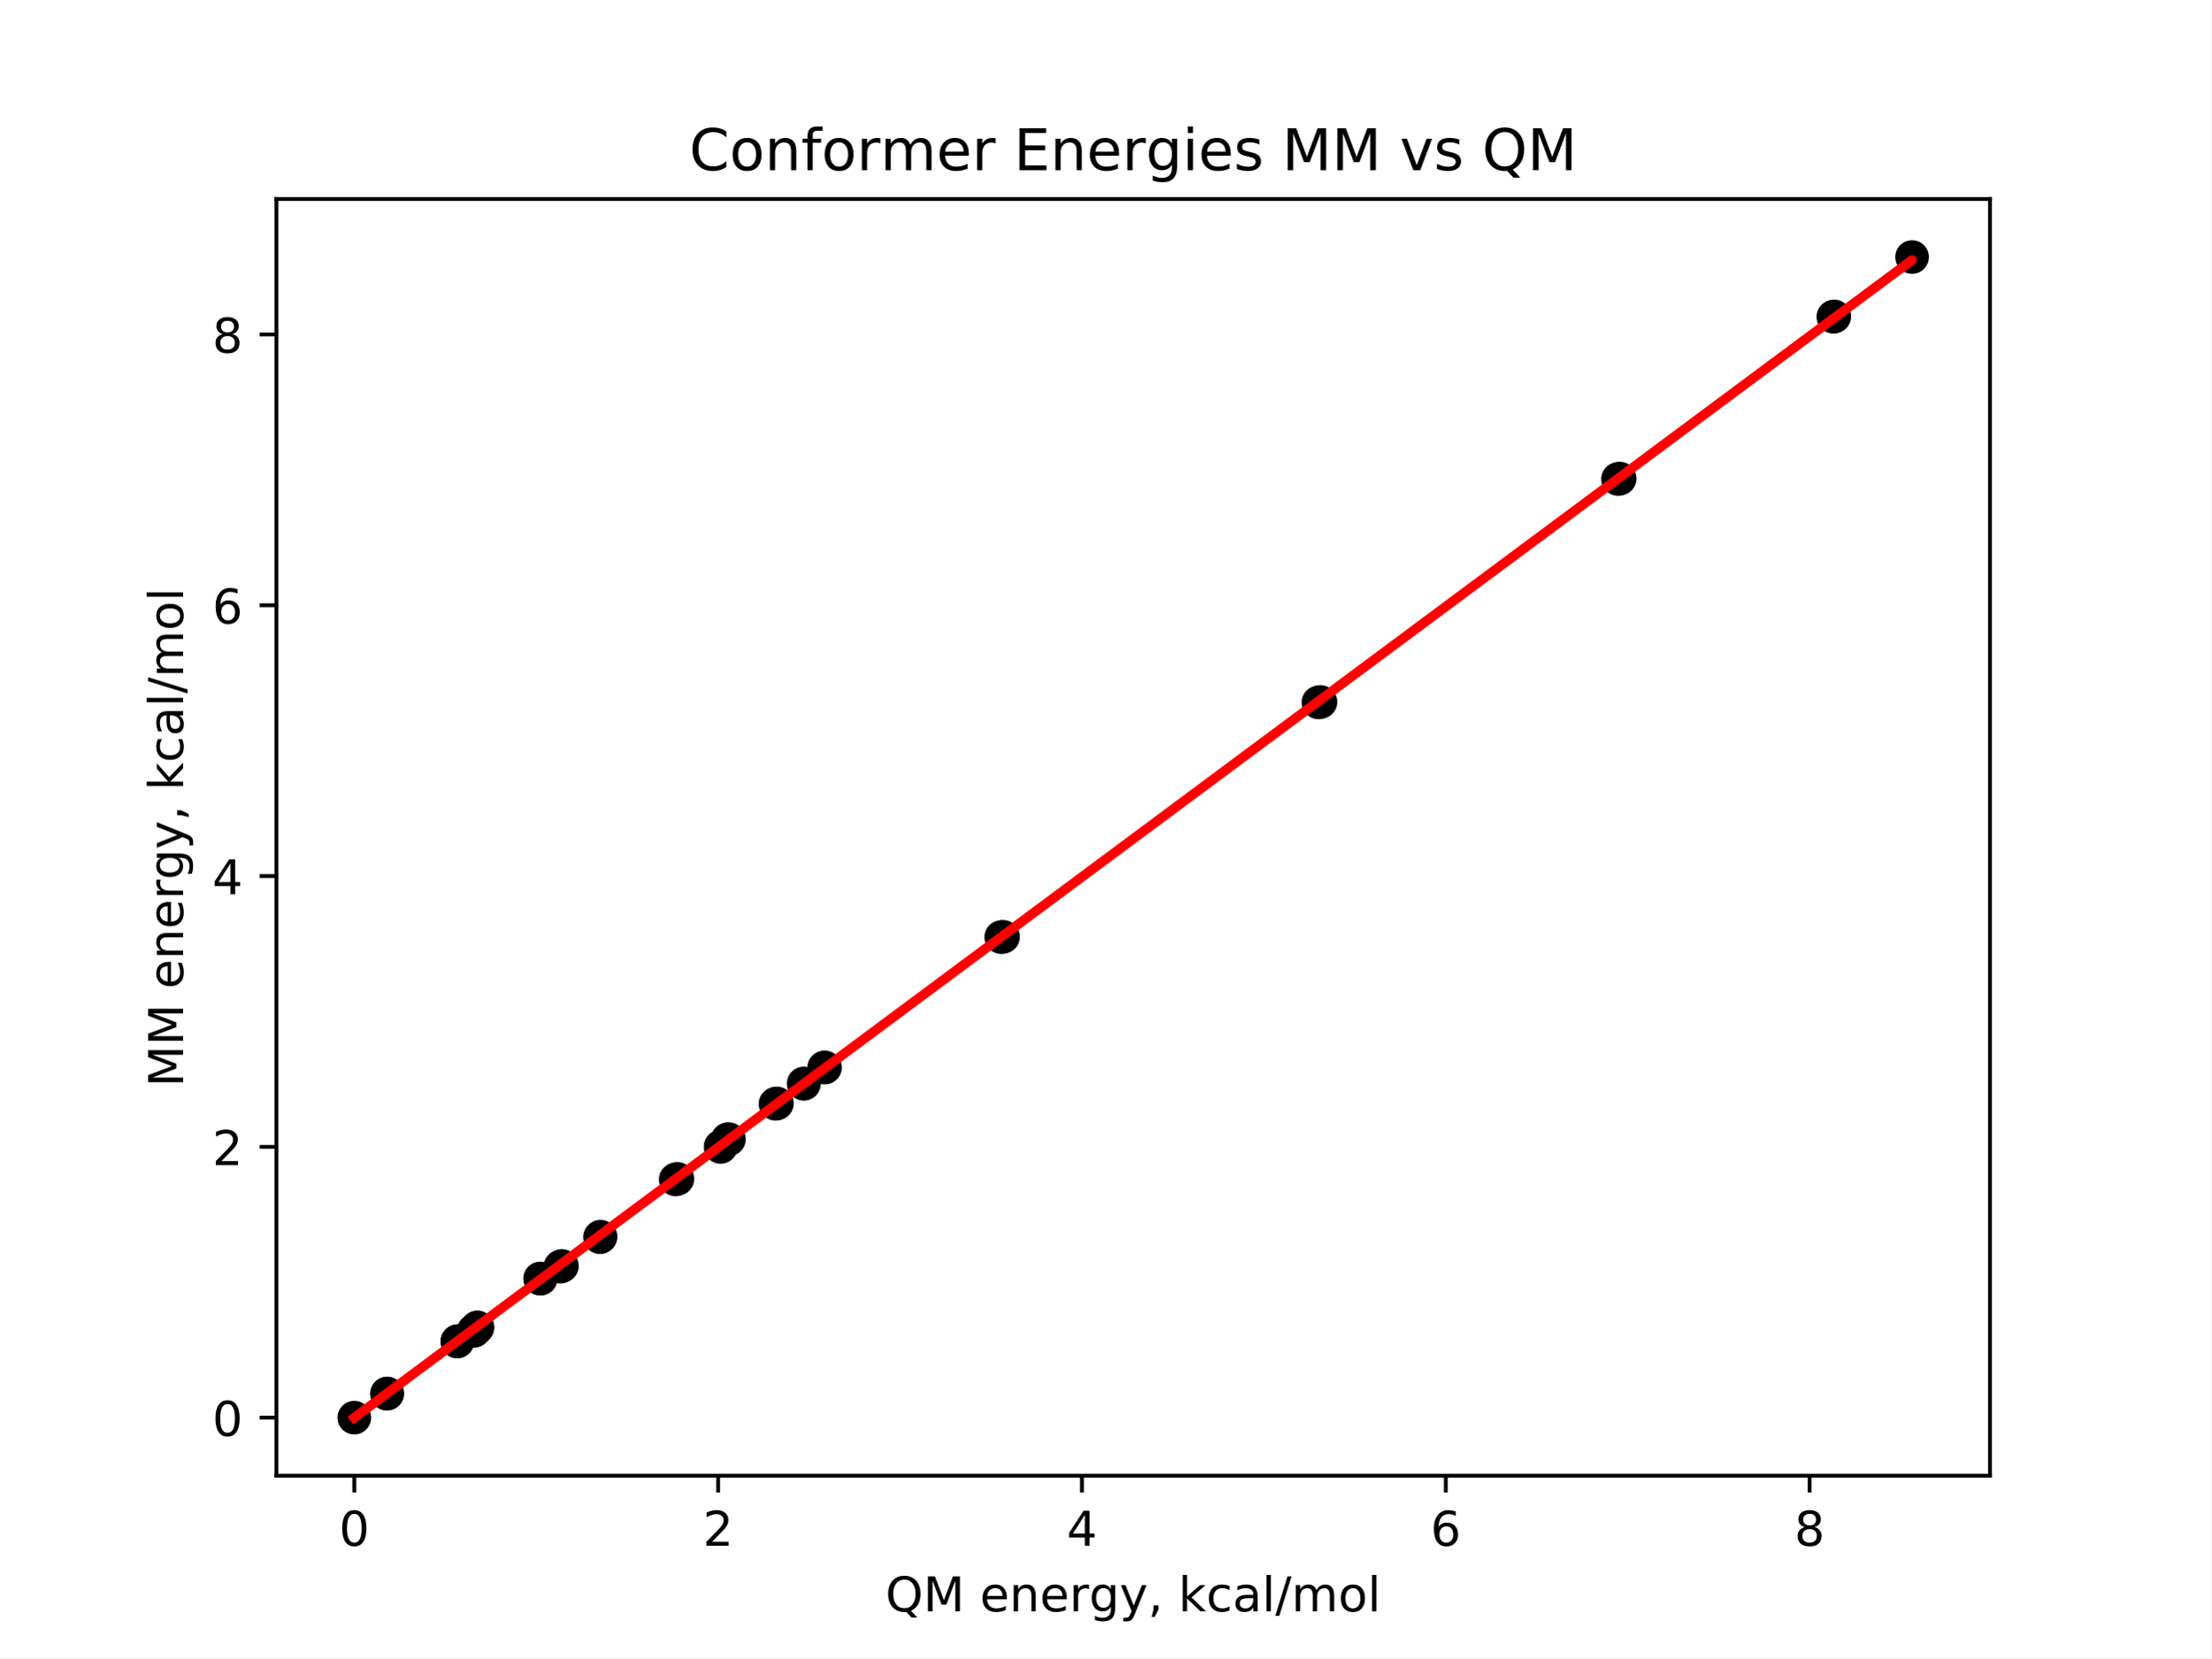
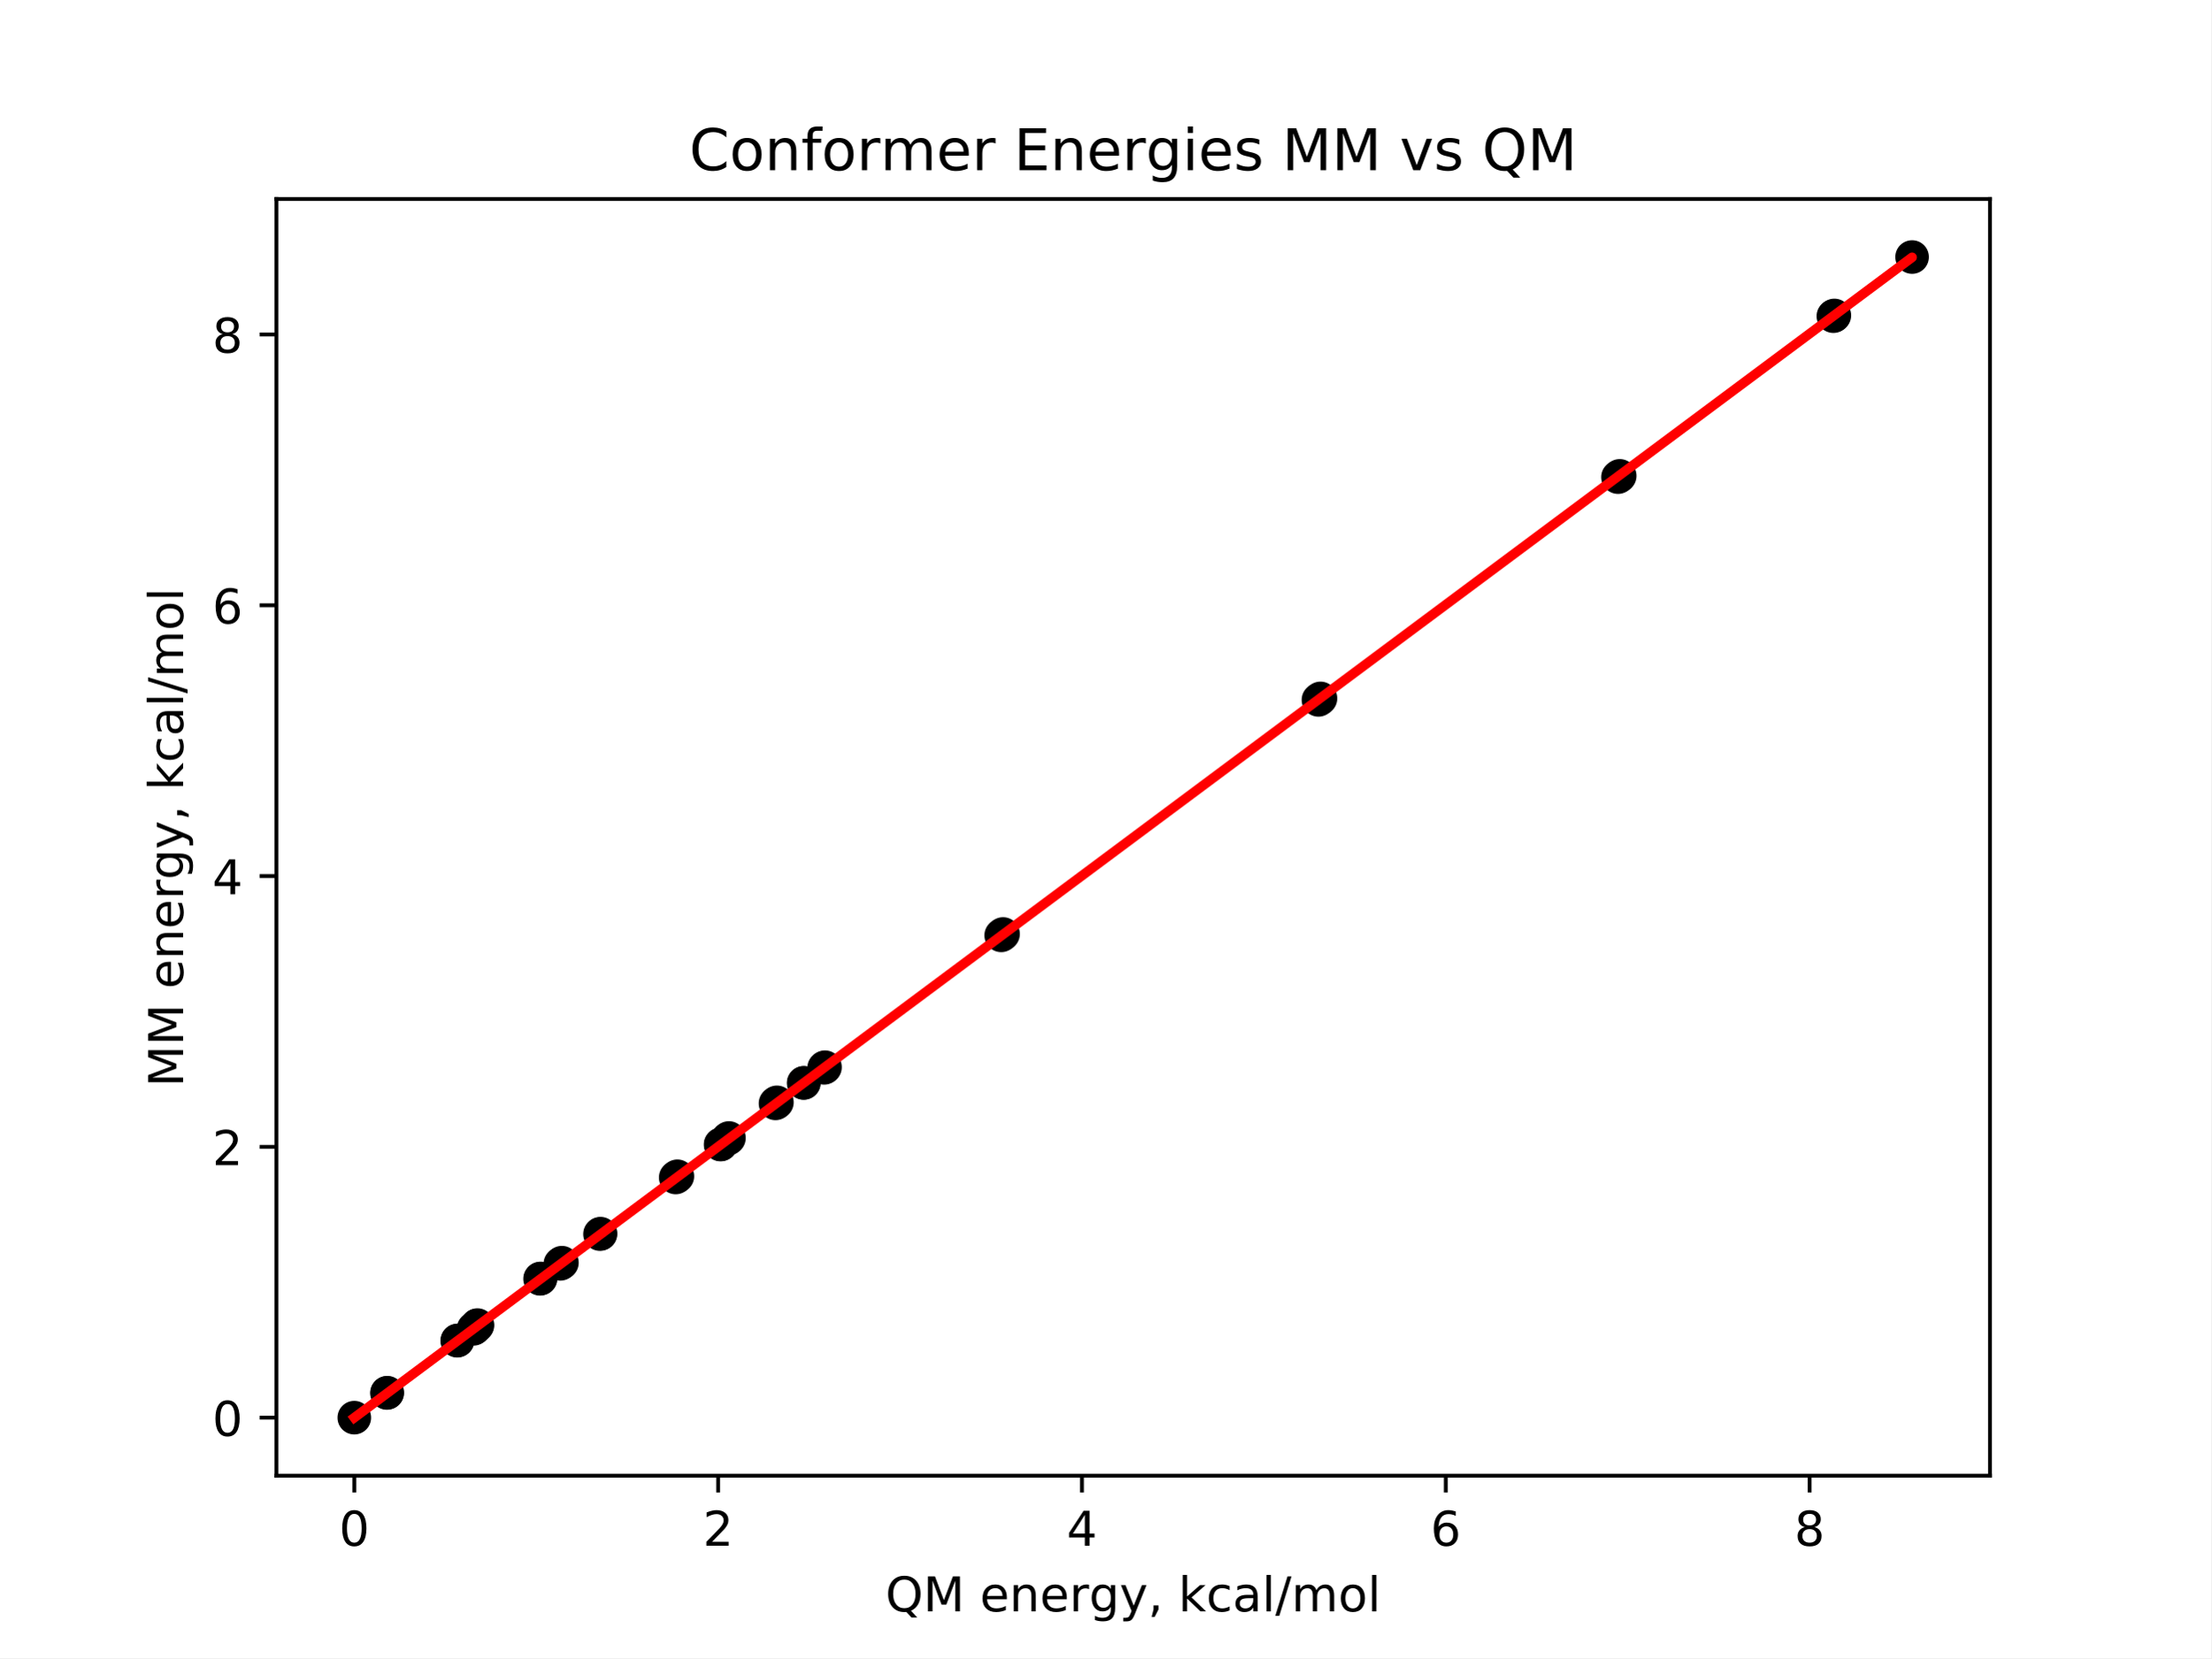
<svg xmlns="http://www.w3.org/2000/svg" xmlns:xlink="http://www.w3.org/1999/xlink" height="345.6pt" version="1.1" viewBox="0 0 460.8 345.6" width="460.8pt">
  <defs>
    <style type="text/css">
*{stroke-linecap:butt;stroke-linejoin:round;}
  </style>
  </defs>
  <g id="figure_1">
    <g id="patch_1">
      <path d="M 0 345.6  L 460.8 345.6  L 460.8 0  L 0 0  z " style="fill:#ffffff;" />
    </g>
    <g id="axes_1">
      <g id="patch_2">
        <path d="M 57.6 307.584  L 414.72 307.584  L 414.72 41.472  L 57.6 41.472  z " style="fill:#ffffff;" />
      </g>
      <g id="matplotlib.axis_1">
        <g id="xtick_1">
          <g id="line2d_1">
            <defs>
-               <path d="M 0 0  L 0 3.5  " id="mc2c54bae6e" style="stroke:#000000;stroke-width:0.8;" />
-             </defs>
-             <g>
-               <use style="stroke:#000000;stroke-width:0.8;" x="73.833" xlink:href="#mc2c54bae6e" y="307.584" />
+               <path d="M 0 0  L 0 3.5  " id="m7cd396ce40" style="stroke:#000000;stroke-width:0.8;" />
+             </defs>
+             <g>
+               <use style="stroke:#000000;stroke-width:0.8;" x="73.833" xlink:href="#m7cd396ce40" y="307.584" />
            </g>
          </g>
          <g id="text_1">
            <defs>
              <path d="M 31.781 66.406  Q 24.172 66.406 20.328 58.906  Q 16.5 51.422 16.5 36.375  Q 16.5 21.391 20.328 13.891  Q 24.172 6.391 31.781 6.391  Q 39.453 6.391 43.281 13.891  Q 47.125 21.391 47.125 36.375  Q 47.125 51.422 43.281 58.906  Q 39.453 66.406 31.781 66.406  z M 31.781 74.219  Q 44.047 74.219 50.516 64.516  Q 56.984 54.828 56.984 36.375  Q 56.984 17.969 50.516 8.266  Q 44.047 -1.422 31.781 -1.422  Q 19.531 -1.422 13.062 8.266  Q 6.594 17.969 6.594 36.375  Q 6.594 54.828 13.062 64.516  Q 19.531 74.219 31.781 74.219  z " id="DejaVuSans-30" />
            </defs>
            <g transform="translate(70.65148 322.1824)scale(0.1 -0.1)">
              <use xlink:href="#DejaVuSans-30" />
            </g>
          </g>
        </g>
        <g id="xtick_2">
          <g id="line2d_2">
            <g>
-               <use style="stroke:#000000;stroke-width:0.8;" x="149.658" xlink:href="#mc2c54bae6e" y="307.584" />
+               <use style="stroke:#000000;stroke-width:0.8;" x="149.658" xlink:href="#m7cd396ce40" y="307.584" />
            </g>
          </g>
          <g id="text_2">
            <defs>
              <path d="M 19.188 8.297  L 53.609 8.297  L 53.609 0  L 7.328 0  L 7.328 8.297  Q 12.938 14.109 22.625 23.891  Q 32.328 33.688 34.812 36.531  Q 39.547 41.844 41.422 45.531  Q 43.312 49.219 43.312 52.781  Q 43.312 58.594 39.234 62.25  Q 35.156 65.922 28.609 65.922  Q 23.969 65.922 18.812 64.312  Q 13.672 62.703 7.812 59.422  L 7.812 69.391  Q 13.766 71.781 18.938 73  Q 24.125 74.219 28.422 74.219  Q 39.75 74.219 46.484 68.547  Q 53.219 62.891 53.219 53.422  Q 53.219 48.922 51.531 44.891  Q 49.859 40.875 45.406 35.406  Q 44.188 33.984 37.641 27.219  Q 31.109 20.453 19.188 8.297  z " id="DejaVuSans-32" />
            </defs>
            <g transform="translate(146.4766 322.1824)scale(0.1 -0.1)">
              <use xlink:href="#DejaVuSans-32" />
            </g>
          </g>
        </g>
        <g id="xtick_3">
          <g id="line2d_3">
            <g>
-               <use style="stroke:#000000;stroke-width:0.8;" x="225.483" xlink:href="#mc2c54bae6e" y="307.584" />
+               <use style="stroke:#000000;stroke-width:0.8;" x="225.483" xlink:href="#m7cd396ce40" y="307.584" />
            </g>
          </g>
          <g id="text_3">
            <defs>
              <path d="M 37.797 64.312  L 12.891 25.391  L 37.797 25.391  z M 35.203 72.906  L 47.609 72.906  L 47.609 25.391  L 58.016 25.391  L 58.016 17.188  L 47.609 17.188  L 47.609 0  L 37.797 0  L 37.797 17.188  L 4.891 17.188  L 4.891 26.703  z " id="DejaVuSans-34" />
            </defs>
            <g transform="translate(222.3018 322.1824)scale(0.1 -0.1)">
              <use xlink:href="#DejaVuSans-34" />
            </g>
          </g>
        </g>
        <g id="xtick_4">
          <g id="line2d_4">
            <g>
-               <use style="stroke:#000000;stroke-width:0.8;" x="301.308" xlink:href="#mc2c54bae6e" y="307.584" />
+               <use style="stroke:#000000;stroke-width:0.8;" x="301.308" xlink:href="#m7cd396ce40" y="307.584" />
            </g>
          </g>
          <g id="text_4">
            <defs>
              <path d="M 33.016 40.375  Q 26.375 40.375 22.484 35.828  Q 18.609 31.297 18.609 23.391  Q 18.609 15.531 22.484 10.953  Q 26.375 6.391 33.016 6.391  Q 39.656 6.391 43.531 10.953  Q 47.406 15.531 47.406 23.391  Q 47.406 31.297 43.531 35.828  Q 39.656 40.375 33.016 40.375  z M 52.594 71.297  L 52.594 62.312  Q 48.875 64.062 45.094 64.984  Q 41.312 65.922 37.594 65.922  Q 27.828 65.922 22.672 59.328  Q 17.531 52.734 16.797 39.406  Q 19.672 43.656 24.016 45.922  Q 28.375 48.188 33.594 48.188  Q 44.578 48.188 50.953 41.516  Q 57.328 34.859 57.328 23.391  Q 57.328 12.156 50.688 5.359  Q 44.047 -1.422 33.016 -1.422  Q 20.359 -1.422 13.672 8.266  Q 6.984 17.969 6.984 36.375  Q 6.984 53.656 15.188 63.938  Q 23.391 74.219 37.203 74.219  Q 40.922 74.219 44.703 73.484  Q 48.484 72.75 52.594 71.297  z " id="DejaVuSans-36" />
            </defs>
            <g transform="translate(298.127 322.1824)scale(0.1 -0.1)">
              <use xlink:href="#DejaVuSans-36" />
            </g>
          </g>
        </g>
        <g id="xtick_5">
          <g id="line2d_5">
            <g>
-               <use style="stroke:#000000;stroke-width:0.8;" x="377.133" xlink:href="#mc2c54bae6e" y="307.584" />
+               <use style="stroke:#000000;stroke-width:0.8;" x="377.133" xlink:href="#m7cd396ce40" y="307.584" />
            </g>
          </g>
          <g id="text_5">
            <defs>
              <path d="M 31.781 34.625  Q 24.75 34.625 20.719 30.859  Q 16.703 27.094 16.703 20.516  Q 16.703 13.922 20.719 10.156  Q 24.75 6.391 31.781 6.391  Q 38.812 6.391 42.859 10.172  Q 46.922 13.969 46.922 20.516  Q 46.922 27.094 42.891 30.859  Q 38.875 34.625 31.781 34.625  z M 21.922 38.812  Q 15.578 40.375 12.031 44.719  Q 8.5 49.078 8.5 55.328  Q 8.5 64.062 14.719 69.141  Q 20.953 74.219 31.781 74.219  Q 42.672 74.219 48.875 69.141  Q 55.078 64.062 55.078 55.328  Q 55.078 49.078 51.531 44.719  Q 48 40.375 41.703 38.812  Q 48.828 37.156 52.797 32.312  Q 56.781 27.484 56.781 20.516  Q 56.781 9.906 50.312 4.234  Q 43.844 -1.422 31.781 -1.422  Q 19.734 -1.422 13.25 4.234  Q 6.781 9.906 6.781 20.516  Q 6.781 27.484 10.781 32.312  Q 14.797 37.156 21.922 38.812  z M 18.312 54.391  Q 18.312 48.734 21.844 45.562  Q 25.391 42.391 31.781 42.391  Q 38.141 42.391 41.719 45.562  Q 45.312 48.734 45.312 54.391  Q 45.312 60.062 41.719 63.234  Q 38.141 66.406 31.781 66.406  Q 25.391 66.406 21.844 63.234  Q 18.312 60.062 18.312 54.391  z " id="DejaVuSans-38" />
            </defs>
            <g transform="translate(373.9521 322.1824)scale(0.1 -0.1)">
              <use xlink:href="#DejaVuSans-38" />
            </g>
          </g>
        </g>
        <g id="text_6">
          <defs>
            <path d="M 39.406 66.219  Q 28.656 66.219 22.328 58.203  Q 16.016 50.203 16.016 36.375  Q 16.016 22.609 22.328 14.594  Q 28.656 6.594 39.406 6.594  Q 50.141 6.594 56.422 14.594  Q 62.703 22.609 62.703 36.375  Q 62.703 50.203 56.422 58.203  Q 50.141 66.219 39.406 66.219  z M 53.219 1.312  L 66.219 -12.891  L 54.297 -12.891  L 43.5 -1.219  Q 41.891 -1.312 41.031 -1.359  Q 40.188 -1.422 39.406 -1.422  Q 24.031 -1.422 14.812 8.859  Q 5.609 19.141 5.609 36.375  Q 5.609 53.656 14.812 63.938  Q 24.031 74.219 39.406 74.219  Q 54.734 74.219 63.906 63.938  Q 73.094 53.656 73.094 36.375  Q 73.094 23.688 67.984 14.641  Q 62.891 5.609 53.219 1.312  z " id="DejaVuSans-51" />
            <path d="M 9.812 72.906  L 24.516 72.906  L 43.109 23.297  L 61.812 72.906  L 76.516 72.906  L 76.516 0  L 66.891 0  L 66.891 64.016  L 48.094 14.016  L 38.188 14.016  L 19.391 64.016  L 19.391 0  L 9.812 0  z " id="DejaVuSans-4d" />
            <path id="DejaVuSans-20" />
            <path d="M 56.203 29.594  L 56.203 25.203  L 14.891 25.203  Q 15.484 15.922 20.484 11.062  Q 25.484 6.203 34.422 6.203  Q 39.594 6.203 44.453 7.469  Q 49.312 8.734 54.109 11.281  L 54.109 2.781  Q 49.266 0.734 44.188 -0.344  Q 39.109 -1.422 33.891 -1.422  Q 20.797 -1.422 13.156 6.188  Q 5.516 13.812 5.516 26.812  Q 5.516 40.234 12.766 48.109  Q 20.016 56 32.328 56  Q 43.359 56 49.781 48.891  Q 56.203 41.797 56.203 29.594  z M 47.219 32.234  Q 47.125 39.594 43.094 43.984  Q 39.062 48.391 32.422 48.391  Q 24.906 48.391 20.391 44.141  Q 15.875 39.891 15.188 32.172  z " id="DejaVuSans-65" />
            <path d="M 54.891 33.016  L 54.891 0  L 45.906 0  L 45.906 32.719  Q 45.906 40.484 42.875 44.328  Q 39.844 48.188 33.797 48.188  Q 26.516 48.188 22.312 43.547  Q 18.109 38.922 18.109 30.906  L 18.109 0  L 9.078 0  L 9.078 54.688  L 18.109 54.688  L 18.109 46.188  Q 21.344 51.125 25.703 53.562  Q 30.078 56 35.797 56  Q 45.219 56 50.047 50.172  Q 54.891 44.344 54.891 33.016  z " id="DejaVuSans-6e" />
            <path d="M 41.109 46.297  Q 39.594 47.172 37.812 47.578  Q 36.031 48 33.891 48  Q 26.266 48 22.188 43.047  Q 18.109 38.094 18.109 28.812  L 18.109 0  L 9.078 0  L 9.078 54.688  L 18.109 54.688  L 18.109 46.188  Q 20.953 51.172 25.484 53.578  Q 30.031 56 36.531 56  Q 37.453 56 38.578 55.875  Q 39.703 55.766 41.062 55.516  z " id="DejaVuSans-72" />
            <path d="M 45.406 27.984  Q 45.406 37.75 41.375 43.109  Q 37.359 48.484 30.078 48.484  Q 22.859 48.484 18.828 43.109  Q 14.797 37.75 14.797 27.984  Q 14.797 18.266 18.828 12.891  Q 22.859 7.516 30.078 7.516  Q 37.359 7.516 41.375 12.891  Q 45.406 18.266 45.406 27.984  z M 54.391 6.781  Q 54.391 -7.172 48.188 -13.984  Q 42 -20.797 29.203 -20.797  Q 24.469 -20.797 20.266 -20.094  Q 16.062 -19.391 12.109 -17.922  L 12.109 -9.188  Q 16.062 -11.328 19.922 -12.344  Q 23.781 -13.375 27.781 -13.375  Q 36.625 -13.375 41.016 -8.766  Q 45.406 -4.156 45.406 5.172  L 45.406 9.625  Q 42.625 4.781 38.281 2.391  Q 33.938 0 27.875 0  Q 17.828 0 11.672 7.656  Q 5.516 15.328 5.516 27.984  Q 5.516 40.672 11.672 48.328  Q 17.828 56 27.875 56  Q 33.938 56 38.281 53.609  Q 42.625 51.219 45.406 46.391  L 45.406 54.688  L 54.391 54.688  z " id="DejaVuSans-67" />
            <path d="M 32.172 -5.078  Q 28.375 -14.844 24.75 -17.812  Q 21.141 -20.797 15.094 -20.797  L 7.906 -20.797  L 7.906 -13.281  L 13.188 -13.281  Q 16.891 -13.281 18.938 -11.516  Q 21 -9.766 23.484 -3.219  L 25.094 0.875  L 2.984 54.688  L 12.5 54.688  L 29.594 11.922  L 46.688 54.688  L 56.203 54.688  z " id="DejaVuSans-79" />
            <path d="M 11.719 12.406  L 22.016 12.406  L 22.016 4  L 14.016 -11.625  L 7.719 -11.625  L 11.719 4  z " id="DejaVuSans-2c" />
            <path d="M 9.078 75.984  L 18.109 75.984  L 18.109 31.109  L 44.922 54.688  L 56.391 54.688  L 27.391 29.109  L 57.625 0  L 45.906 0  L 18.109 26.703  L 18.109 0  L 9.078 0  z " id="DejaVuSans-6b" />
            <path d="M 48.781 52.594  L 48.781 44.188  Q 44.969 46.297 41.141 47.344  Q 37.312 48.391 33.406 48.391  Q 24.656 48.391 19.812 42.844  Q 14.984 37.312 14.984 27.297  Q 14.984 17.281 19.812 11.734  Q 24.656 6.203 33.406 6.203  Q 37.312 6.203 41.141 7.25  Q 44.969 8.297 48.781 10.406  L 48.781 2.094  Q 45.016 0.344 40.984 -0.531  Q 36.969 -1.422 32.422 -1.422  Q 20.062 -1.422 12.781 6.344  Q 5.516 14.109 5.516 27.297  Q 5.516 40.672 12.859 48.328  Q 20.219 56 33.016 56  Q 37.156 56 41.109 55.141  Q 45.062 54.297 48.781 52.594  z " id="DejaVuSans-63" />
            <path d="M 34.281 27.484  Q 23.391 27.484 19.188 25  Q 14.984 22.516 14.984 16.5  Q 14.984 11.719 18.141 8.906  Q 21.297 6.109 26.703 6.109  Q 34.188 6.109 38.703 11.406  Q 43.219 16.703 43.219 25.484  L 43.219 27.484  z M 52.203 31.203  L 52.203 0  L 43.219 0  L 43.219 8.297  Q 40.141 3.328 35.547 0.953  Q 30.953 -1.422 24.312 -1.422  Q 15.922 -1.422 10.953 3.297  Q 6 8.016 6 15.922  Q 6 25.141 12.172 29.828  Q 18.359 34.516 30.609 34.516  L 43.219 34.516  L 43.219 35.406  Q 43.219 41.609 39.141 45  Q 35.062 48.391 27.688 48.391  Q 23 48.391 18.547 47.266  Q 14.109 46.141 10.016 43.891  L 10.016 52.203  Q 14.938 54.109 19.578 55.047  Q 24.219 56 28.609 56  Q 40.484 56 46.344 49.844  Q 52.203 43.703 52.203 31.203  z " id="DejaVuSans-61" />
            <path d="M 9.422 75.984  L 18.406 75.984  L 18.406 0  L 9.422 0  z " id="DejaVuSans-6c" />
            <path d="M 25.391 72.906  L 33.688 72.906  L 8.297 -9.281  L 0 -9.281  z " id="DejaVuSans-2f" />
            <path d="M 52 44.188  Q 55.375 50.25 60.062 53.125  Q 64.75 56 71.094 56  Q 79.641 56 84.281 50.016  Q 88.922 44.047 88.922 33.016  L 88.922 0  L 79.891 0  L 79.891 32.719  Q 79.891 40.578 77.094 44.375  Q 74.312 48.188 68.609 48.188  Q 61.625 48.188 57.562 43.547  Q 53.516 38.922 53.516 30.906  L 53.516 0  L 44.484 0  L 44.484 32.719  Q 44.484 40.625 41.703 44.406  Q 38.922 48.188 33.109 48.188  Q 26.219 48.188 22.156 43.531  Q 18.109 38.875 18.109 30.906  L 18.109 0  L 9.078 0  L 9.078 54.688  L 18.109 54.688  L 18.109 46.188  Q 21.188 51.219 25.484 53.609  Q 29.781 56 35.688 56  Q 41.656 56 45.828 52.969  Q 50 49.953 52 44.188  z " id="DejaVuSans-6d" />
            <path d="M 30.609 48.391  Q 23.391 48.391 19.188 42.75  Q 14.984 37.109 14.984 27.297  Q 14.984 17.484 19.156 11.844  Q 23.344 6.203 30.609 6.203  Q 37.797 6.203 41.984 11.859  Q 46.188 17.531 46.188 27.297  Q 46.188 37.016 41.984 42.703  Q 37.797 48.391 30.609 48.391  z M 30.609 56  Q 42.328 56 49.016 48.375  Q 55.719 40.766 55.719 27.297  Q 55.719 13.875 49.016 6.219  Q 42.328 -1.422 30.609 -1.422  Q 18.844 -1.422 12.172 6.219  Q 5.516 13.875 5.516 27.297  Q 5.516 40.766 12.172 48.375  Q 18.844 56 30.609 56  z " id="DejaVuSans-6f" />
          </defs>
          <g transform="translate(184.5319 335.8606)scale(0.1 -0.1)">
            <use xlink:href="#DejaVuSans-51" />
            <use x="78.711" xlink:href="#DejaVuSans-4d" />
            <use x="164.99" xlink:href="#DejaVuSans-20" />
            <use x="196.777" xlink:href="#DejaVuSans-65" />
            <use x="258.301" xlink:href="#DejaVuSans-6e" />
            <use x="321.68" xlink:href="#DejaVuSans-65" />
            <use x="383.203" xlink:href="#DejaVuSans-72" />
            <use x="424.301" xlink:href="#DejaVuSans-67" />
            <use x="487.777" xlink:href="#DejaVuSans-79" />
            <use x="546.957" xlink:href="#DejaVuSans-2c" />
            <use x="578.744" xlink:href="#DejaVuSans-20" />
            <use x="610.531" xlink:href="#DejaVuSans-6b" />
            <use x="668.441" xlink:href="#DejaVuSans-63" />
            <use x="723.422" xlink:href="#DejaVuSans-61" />
            <use x="784.701" xlink:href="#DejaVuSans-6c" />
            <use x="812.484" xlink:href="#DejaVuSans-2f" />
            <use x="846.176" xlink:href="#DejaVuSans-6d" />
            <use x="943.588" xlink:href="#DejaVuSans-6f" />
            <use x="1004.77" xlink:href="#DejaVuSans-6c" />
          </g>
        </g>
      </g>
      <g id="matplotlib.axis_2">
        <g id="ytick_1">
          <g id="line2d_6">
            <defs>
-               <path d="M 0 0  L -3.5 0  " id="m8de3a54a1c" style="stroke:#000000;stroke-width:0.8;" />
-             </defs>
-             <g>
-               <use style="stroke:#000000;stroke-width:0.8;" x="57.6" xlink:href="#m8de3a54a1c" y="295.488" />
+               <path d="M 0 0  L -3.5 0  " id="m0b540ffa12" style="stroke:#000000;stroke-width:0.8;" />
+             </defs>
+             <g>
+               <use style="stroke:#000000;stroke-width:0.8;" x="57.6" xlink:href="#m0b540ffa12" y="295.488" />
            </g>
          </g>
          <g id="text_7">
            <g transform="translate(44.2375 299.2872)scale(0.1 -0.1)">
              <use xlink:href="#DejaVuSans-30" />
            </g>
          </g>
        </g>
        <g id="ytick_2">
          <g id="line2d_7">
            <g>
-               <use style="stroke:#000000;stroke-width:0.8;" x="57.6" xlink:href="#m8de3a54a1c" y="239.043" />
+               <use style="stroke:#000000;stroke-width:0.8;" x="57.6" xlink:href="#m0b540ffa12" y="239.043" />
            </g>
          </g>
          <g id="text_8">
            <g transform="translate(44.2375 242.8419)scale(0.1 -0.1)">
              <use xlink:href="#DejaVuSans-32" />
            </g>
          </g>
        </g>
        <g id="ytick_3">
          <g id="line2d_8">
            <g>
-               <use style="stroke:#000000;stroke-width:0.8;" x="57.6" xlink:href="#m8de3a54a1c" y="182.597" />
+               <use style="stroke:#000000;stroke-width:0.8;" x="57.6" xlink:href="#m0b540ffa12" y="182.597" />
            </g>
          </g>
          <g id="text_9">
-             <g transform="translate(44.2375 186.3966)scale(0.1 -0.1)">
+             <g transform="translate(44.2375 186.3965)scale(0.1 -0.1)">
              <use xlink:href="#DejaVuSans-34" />
            </g>
          </g>
        </g>
        <g id="ytick_4">
          <g id="line2d_9">
            <g>
-               <use style="stroke:#000000;stroke-width:0.8;" x="57.6" xlink:href="#m8de3a54a1c" y="126.152" />
+               <use style="stroke:#000000;stroke-width:0.8;" x="57.6" xlink:href="#m0b540ffa12" y="126.152" />
            </g>
          </g>
          <g id="text_10">
            <g transform="translate(44.2375 129.9512)scale(0.1 -0.1)">
              <use xlink:href="#DejaVuSans-36" />
            </g>
          </g>
        </g>
        <g id="ytick_5">
          <g id="line2d_10">
            <g>
-               <use style="stroke:#000000;stroke-width:0.8;" x="57.6" xlink:href="#m8de3a54a1c" y="69.707" />
+               <use style="stroke:#000000;stroke-width:0.8;" x="57.6" xlink:href="#m0b540ffa12" y="69.707" />
            </g>
          </g>
          <g id="text_11">
-             <g transform="translate(44.2375 73.5059)scale(0.1 -0.1)">
+             <g transform="translate(44.2375 73.5058)scale(0.1 -0.1)">
              <use xlink:href="#DejaVuSans-38" />
            </g>
          </g>
        </g>
        <g id="text_12">
          <g transform="translate(38.15781 226.5342)rotate(-90)scale(0.1 -0.1)">
            <use xlink:href="#DejaVuSans-4d" />
            <use x="86.279" xlink:href="#DejaVuSans-4d" />
            <use x="172.559" xlink:href="#DejaVuSans-20" />
            <use x="204.346" xlink:href="#DejaVuSans-65" />
            <use x="265.869" xlink:href="#DejaVuSans-6e" />
            <use x="329.248" xlink:href="#DejaVuSans-65" />
            <use x="390.771" xlink:href="#DejaVuSans-72" />
            <use x="431.869" xlink:href="#DejaVuSans-67" />
            <use x="495.346" xlink:href="#DejaVuSans-79" />
            <use x="554.525" xlink:href="#DejaVuSans-2c" />
            <use x="586.312" xlink:href="#DejaVuSans-20" />
            <use x="618.1" xlink:href="#DejaVuSans-6b" />
            <use x="676.01" xlink:href="#DejaVuSans-63" />
            <use x="730.99" xlink:href="#DejaVuSans-61" />
            <use x="792.27" xlink:href="#DejaVuSans-6c" />
            <use x="820.053" xlink:href="#DejaVuSans-2f" />
            <use x="853.744" xlink:href="#DejaVuSans-6d" />
            <use x="951.156" xlink:href="#DejaVuSans-6f" />
            <use x="1012.338" xlink:href="#DejaVuSans-6c" />
          </g>
        </g>
      </g>
      <g id="line2d_11">
        <defs>
-           <path d="M 0 3  C 0.796 3 1.559 2.684 2.121 2.121  C 2.684 1.559 3 0.796 3 0  C 3 -0.796 2.684 -1.559 2.121 -2.121  C 1.559 -2.684 0.796 -3 0 -3  C -0.796 -3 -1.559 -2.684 -2.121 -2.121  C -2.684 -1.559 -3 -0.796 -3 0  C -3 0.796 -2.684 1.559 -2.121 2.121  C -1.559 2.684 -0.796 3 0 3  z " id="md82318d289" style="stroke:#000000;" />
+           <path d="M 0 3  C 0.796 3 1.559 2.684 2.121 2.121  C 2.684 1.559 3 0.796 3 0  C 3 -0.796 2.684 -1.559 2.121 -2.121  C 1.559 -2.684 0.796 -3 0 -3  C -0.796 -3 -1.559 -2.684 -2.121 -2.121  C -2.684 -1.559 -3 -0.796 -3 0  C -3 0.796 -2.684 1.559 -2.121 2.121  C -1.559 2.684 -0.796 3 0 3  z " id="mc6d62d5fbb" style="stroke:#000000;" />
        </defs>
-         <g clip-path="url(#p3577f3f4bc)">
-           <use style="stroke:#000000;" x="73.833" xlink:href="#md82318d289" y="295.488" />
-           <use style="stroke:#000000;" x="80.632" xlink:href="#md82318d289" y="290.506" />
-           <use style="stroke:#000000;" x="99.386" xlink:href="#md82318d289" y="276.768" />
-           <use style="stroke:#000000;" x="125.04" xlink:href="#md82318d289" y="257.88" />
-           <use style="stroke:#000000;" x="150.168" xlink:href="#md82318d289" y="239.069" />
-           <use style="stroke:#000000;" x="167.533" xlink:href="#md82318d289" y="225.894" />
-           <use style="stroke:#000000;" x="171.931" xlink:href="#md82318d289" y="222.502" />
-           <use style="stroke:#000000;" x="161.906" xlink:href="#md82318d289" y="229.996" />
-           <use style="stroke:#000000;" x="141.164" xlink:href="#md82318d289" y="245.715" />
-           <use style="stroke:#000000;" x="117.1" xlink:href="#md82318d289" y="263.871" />
-           <use style="stroke:#000000;" x="98.899" xlink:href="#md82318d289" y="277.298" />
-           <use style="stroke:#000000;" x="95.36" xlink:href="#md82318d289" y="279.528" />
-           <use style="stroke:#000000;" x="112.551" xlink:href="#md82318d289" y="266.489" />
-           <use style="stroke:#000000;" x="151.644" xlink:href="#md82318d289" y="237.459" />
-           <use style="stroke:#000000;" x="208.654" xlink:href="#md82318d289" y="195.323" />
-           <use style="stroke:#000000;" x="274.772" xlink:href="#md82318d289" y="146.402" />
-           <use style="stroke:#000000;" x="337.201" xlink:href="#md82318d289" y="99.833" />
-           <use style="stroke:#000000;" x="382.083" xlink:href="#md82318d289" y="66.005" />
-           <use style="stroke:#000000;" x="398.487" xlink:href="#md82318d289" y="53.568" />
-           <use style="stroke:#000000;" x="382.288" xlink:href="#md82318d289" y="65.951" />
-           <use style="stroke:#000000;" x="337.558" xlink:href="#md82318d289" y="99.744" />
-           <use style="stroke:#000000;" x="275.191" xlink:href="#md82318d289" y="146.31" />
-           <use style="stroke:#000000;" x="209.038" xlink:href="#md82318d289" y="195.261" />
-           <use style="stroke:#000000;" x="151.911" xlink:href="#md82318d289" y="237.45" />
-           <use style="stroke:#000000;" x="112.649" xlink:href="#md82318d289" y="266.543" />
-           <use style="stroke:#000000;" x="95.281" xlink:href="#md82318d289" y="279.636" />
-           <use style="stroke:#000000;" x="98.666" xlink:href="#md82318d289" y="277.44" />
-           <use style="stroke:#000000;" x="116.77" xlink:href="#md82318d289" y="264.02" />
-           <use style="stroke:#000000;" x="140.815" xlink:href="#md82318d289" y="245.839" />
-           <use style="stroke:#000000;" x="161.614" xlink:href="#md82318d289" y="230.07" />
-           <use style="stroke:#000000;" x="171.748" xlink:href="#md82318d289" y="222.511" />
-           <use style="stroke:#000000;" x="167.48" xlink:href="#md82318d289" y="225.839" />
-           <use style="stroke:#000000;" x="150.222" xlink:href="#md82318d289" y="238.969" />
-           <use style="stroke:#000000;" x="125.153" xlink:href="#md82318d289" y="257.763" />
-           <use style="stroke:#000000;" x="99.503" xlink:href="#md82318d289" y="276.667" />
-           <use style="stroke:#000000;" x="80.704" xlink:href="#md82318d289" y="290.447" />
+         <g clip-path="url(#pb373f6343d)">
+           <use style="stroke:#000000;" x="73.833" xlink:href="#mc6d62d5fbb" y="295.488" />
+           <use style="stroke:#000000;" x="80.632" xlink:href="#mc6d62d5fbb" y="290.344" />
+           <use style="stroke:#000000;" x="99.386" xlink:href="#mc6d62d5fbb" y="276.285" />
+           <use style="stroke:#000000;" x="125.04" xlink:href="#mc6d62d5fbb" y="257.229" />
+           <use style="stroke:#000000;" x="150.168" xlink:href="#mc6d62d5fbb" y="238.563" />
+           <use style="stroke:#000000;" x="167.533" xlink:href="#mc6d62d5fbb" y="225.688" />
+           <use style="stroke:#000000;" x="171.931" xlink:href="#mc6d62d5fbb" y="222.438" />
+           <use style="stroke:#000000;" x="161.906" xlink:href="#mc6d62d5fbb" y="229.765" />
+           <use style="stroke:#000000;" x="141.164" xlink:href="#mc6d62d5fbb" y="245.171" />
+           <use style="stroke:#000000;" x="117.1" xlink:href="#mc6d62d5fbb" y="263.188" />
+           <use style="stroke:#000000;" x="98.899" xlink:href="#mc6d62d5fbb" y="276.806" />
+           <use style="stroke:#000000;" x="95.36" xlink:href="#mc6d62d5fbb" y="279.393" />
+           <use style="stroke:#000000;" x="112.551" xlink:href="#mc6d62d5fbb" y="266.553" />
+           <use style="stroke:#000000;" x="151.644" xlink:href="#mc6d62d5fbb" y="237.395" />
+           <use style="stroke:#000000;" x="208.654" xlink:href="#mc6d62d5fbb" y="194.959" />
+           <use style="stroke:#000000;" x="274.772" xlink:href="#mc6d62d5fbb" y="145.878" />
+           <use style="stroke:#000000;" x="337.201" xlink:href="#mc6d62d5fbb" y="99.445" />
+           <use style="stroke:#000000;" x="382.083" xlink:href="#mc6d62d5fbb" y="65.895" />
+           <use style="stroke:#000000;" x="398.487" xlink:href="#mc6d62d5fbb" y="53.568" />
+           <use style="stroke:#000000;" x="382.288" xlink:href="#mc6d62d5fbb" y="65.743" />
+           <use style="stroke:#000000;" x="337.558" xlink:href="#mc6d62d5fbb" y="99.18" />
+           <use style="stroke:#000000;" x="275.191" xlink:href="#mc6d62d5fbb" y="145.565" />
+           <use style="stroke:#000000;" x="209.038" xlink:href="#mc6d62d5fbb" y="194.673" />
+           <use style="stroke:#000000;" x="151.911" xlink:href="#mc6d62d5fbb" y="237.196" />
+           <use style="stroke:#000000;" x="112.649" xlink:href="#mc6d62d5fbb" y="266.479" />
+           <use style="stroke:#000000;" x="95.281" xlink:href="#mc6d62d5fbb" y="279.453" />
+           <use style="stroke:#000000;" x="98.666" xlink:href="#mc6d62d5fbb" y="276.98" />
+           <use style="stroke:#000000;" x="116.77" xlink:href="#mc6d62d5fbb" y="263.433" />
+           <use style="stroke:#000000;" x="140.815" xlink:href="#mc6d62d5fbb" y="245.431" />
+           <use style="stroke:#000000;" x="161.614" xlink:href="#mc6d62d5fbb" y="229.983" />
+           <use style="stroke:#000000;" x="171.748" xlink:href="#mc6d62d5fbb" y="222.574" />
+           <use style="stroke:#000000;" x="167.48" xlink:href="#mc6d62d5fbb" y="225.728" />
+           <use style="stroke:#000000;" x="150.222" xlink:href="#mc6d62d5fbb" y="238.522" />
+           <use style="stroke:#000000;" x="125.153" xlink:href="#mc6d62d5fbb" y="257.144" />
+           <use style="stroke:#000000;" x="99.503" xlink:href="#mc6d62d5fbb" y="276.198" />
+           <use style="stroke:#000000;" x="80.704" xlink:href="#mc6d62d5fbb" y="290.291" />
        </g>
      </g>
      <g id="line2d_12">
-         <path clip-path="url(#p3577f3f4bc)" d="M 73.833 295.488  L 80.632 290.434  L 99.386 276.496  L 125.04 257.429  L 150.168 238.753  L 167.533 225.846  L 171.931 222.578  L 161.906 230.029  L 141.164 245.445  L 117.1 263.33  L 98.899 276.858  L 95.36 279.488  L 112.551 266.711  L 151.644 237.656  L 208.654 195.284  L 274.772 146.142  L 337.201 99.742  L 382.083 66.384  L 398.487 54.192  L 382.288 66.232  L 337.558 99.477  L 275.191 145.831  L 209.038 194.998  L 151.911 237.458  L 112.649 266.638  L 95.281 279.547  L 98.666 277.031  L 116.77 263.576  L 140.815 245.704  L 161.614 230.246  L 171.748 222.713  L 167.48 225.886  L 150.222 238.713  L 125.153 257.345  L 99.503 276.409  L 80.704 290.381  " style="fill:none;stroke:#ff0000;stroke-linecap:square;stroke-width:2;" />
+         <path clip-path="url(#pb373f6343d)" d="M 73.833 295.488  L 80.632 290.422  L 99.386 276.451  L 125.04 257.34  L 150.168 238.621  L 167.533 225.684  L 171.931 222.408  L 161.906 229.876  L 141.164 245.328  L 117.1 263.255  L 98.899 276.815  L 95.36 279.451  L 112.551 266.644  L 151.644 237.521  L 208.654 195.051  L 274.772 145.795  L 337.201 99.287  L 382.083 65.851  L 398.487 53.631  L 382.288 65.699  L 337.558 99.021  L 275.191 145.483  L 209.038 194.764  L 151.911 237.322  L 112.649 266.571  L 95.281 279.51  L 98.666 276.988  L 116.77 263.501  L 140.815 245.588  L 161.614 230.094  L 171.748 222.544  L 167.48 225.724  L 150.222 238.581  L 125.153 257.256  L 99.503 276.364  L 80.704 290.369  " style="fill:none;stroke:#ff0000;stroke-linecap:square;stroke-width:2;" />
      </g>
      <g id="patch_3">
        <path d="M 57.6 307.584  L 57.6 41.472  " style="fill:none;stroke:#000000;stroke-linecap:square;stroke-linejoin:miter;stroke-width:0.8;" />
      </g>
      <g id="patch_4">
        <path d="M 414.72 307.584  L 414.72 41.472  " style="fill:none;stroke:#000000;stroke-linecap:square;stroke-linejoin:miter;stroke-width:0.8;" />
      </g>
      <g id="patch_5">
        <path d="M 57.6 307.584  L 414.72 307.584  " style="fill:none;stroke:#000000;stroke-linecap:square;stroke-linejoin:miter;stroke-width:0.8;" />
      </g>
      <g id="patch_6">
        <path d="M 57.6 41.472  L 414.72 41.472  " style="fill:none;stroke:#000000;stroke-linecap:square;stroke-linejoin:miter;stroke-width:0.8;" />
      </g>
      <g id="text_13">
        <defs>
          <path d="M 64.406 67.281  L 64.406 56.891  Q 59.422 61.531 53.781 63.812  Q 48.141 66.109 41.797 66.109  Q 29.297 66.109 22.656 58.469  Q 16.016 50.828 16.016 36.375  Q 16.016 21.969 22.656 14.328  Q 29.297 6.688 41.797 6.688  Q 48.141 6.688 53.781 8.984  Q 59.422 11.281 64.406 15.922  L 64.406 5.609  Q 59.234 2.094 53.438 0.328  Q 47.656 -1.422 41.219 -1.422  Q 24.656 -1.422 15.125 8.703  Q 5.609 18.844 5.609 36.375  Q 5.609 53.953 15.125 64.078  Q 24.656 74.219 41.219 74.219  Q 47.75 74.219 53.531 72.484  Q 59.328 70.75 64.406 67.281  z " id="DejaVuSans-43" />
          <path d="M 37.109 75.984  L 37.109 68.5  L 28.516 68.5  Q 23.688 68.5 21.797 66.547  Q 19.922 64.594 19.922 59.516  L 19.922 54.688  L 34.719 54.688  L 34.719 47.703  L 19.922 47.703  L 19.922 0  L 10.891 0  L 10.891 47.703  L 2.297 47.703  L 2.297 54.688  L 10.891 54.688  L 10.891 58.5  Q 10.891 67.625 15.141 71.797  Q 19.391 75.984 28.609 75.984  z " id="DejaVuSans-66" />
          <path d="M 9.812 72.906  L 55.906 72.906  L 55.906 64.594  L 19.672 64.594  L 19.672 43.016  L 54.391 43.016  L 54.391 34.719  L 19.672 34.719  L 19.672 8.297  L 56.781 8.297  L 56.781 0  L 9.812 0  z " id="DejaVuSans-45" />
          <path d="M 9.422 54.688  L 18.406 54.688  L 18.406 0  L 9.422 0  z M 9.422 75.984  L 18.406 75.984  L 18.406 64.594  L 9.422 64.594  z " id="DejaVuSans-69" />
          <path d="M 44.281 53.078  L 44.281 44.578  Q 40.484 46.531 36.375 47.5  Q 32.281 48.484 27.875 48.484  Q 21.188 48.484 17.844 46.438  Q 14.5 44.391 14.5 40.281  Q 14.5 37.156 16.891 35.375  Q 19.281 33.594 26.516 31.984  L 29.594 31.297  Q 39.156 29.25 43.188 25.516  Q 47.219 21.781 47.219 15.094  Q 47.219 7.469 41.188 3.016  Q 35.156 -1.422 24.609 -1.422  Q 20.219 -1.422 15.453 -0.562  Q 10.688 0.297 5.422 2  L 5.422 11.281  Q 10.406 8.688 15.234 7.391  Q 20.062 6.109 24.812 6.109  Q 31.156 6.109 34.562 8.281  Q 37.984 10.453 37.984 14.406  Q 37.984 18.062 35.516 20.016  Q 33.062 21.969 24.703 23.781  L 21.578 24.516  Q 13.234 26.266 9.516 29.906  Q 5.812 33.547 5.812 39.891  Q 5.812 47.609 11.281 51.797  Q 16.75 56 26.812 56  Q 31.781 56 36.172 55.266  Q 40.578 54.547 44.281 53.078  z " id="DejaVuSans-73" />
          <path d="M 2.984 54.688  L 12.5 54.688  L 29.594 8.797  L 46.688 54.688  L 56.203 54.688  L 35.688 0  L 23.484 0  z " id="DejaVuSans-76" />
        </defs>
        <g transform="translate(143.6419 35.472)scale(0.12 -0.12)">
          <use xlink:href="#DejaVuSans-43" />
          <use x="69.824" xlink:href="#DejaVuSans-6f" />
          <use x="131.006" xlink:href="#DejaVuSans-6e" />
          <use x="194.385" xlink:href="#DejaVuSans-66" />
          <use x="229.59" xlink:href="#DejaVuSans-6f" />
          <use x="290.771" xlink:href="#DejaVuSans-72" />
          <use x="331.869" xlink:href="#DejaVuSans-6d" />
          <use x="429.281" xlink:href="#DejaVuSans-65" />
          <use x="490.805" xlink:href="#DejaVuSans-72" />
          <use x="531.918" xlink:href="#DejaVuSans-20" />
          <use x="563.705" xlink:href="#DejaVuSans-45" />
          <use x="626.889" xlink:href="#DejaVuSans-6e" />
          <use x="690.268" xlink:href="#DejaVuSans-65" />
          <use x="751.791" xlink:href="#DejaVuSans-72" />
          <use x="792.889" xlink:href="#DejaVuSans-67" />
          <use x="856.365" xlink:href="#DejaVuSans-69" />
          <use x="884.148" xlink:href="#DejaVuSans-65" />
          <use x="945.672" xlink:href="#DejaVuSans-73" />
          <use x="997.771" xlink:href="#DejaVuSans-20" />
          <use x="1029.559" xlink:href="#DejaVuSans-4d" />
          <use x="1115.838" xlink:href="#DejaVuSans-4d" />
          <use x="1202.117" xlink:href="#DejaVuSans-20" />
          <use x="1233.904" xlink:href="#DejaVuSans-76" />
          <use x="1293.084" xlink:href="#DejaVuSans-73" />
          <use x="1345.184" xlink:href="#DejaVuSans-20" />
          <use x="1376.971" xlink:href="#DejaVuSans-51" />
          <use x="1455.682" xlink:href="#DejaVuSans-4d" />
        </g>
      </g>
    </g>
  </g>
  <defs>
-     <clipPath id="p3577f3f4bc">
+     <clipPath id="pb373f6343d">
      <rect height="266.112" width="357.12" x="57.6" y="41.472" />
    </clipPath>
  </defs>
</svg>
